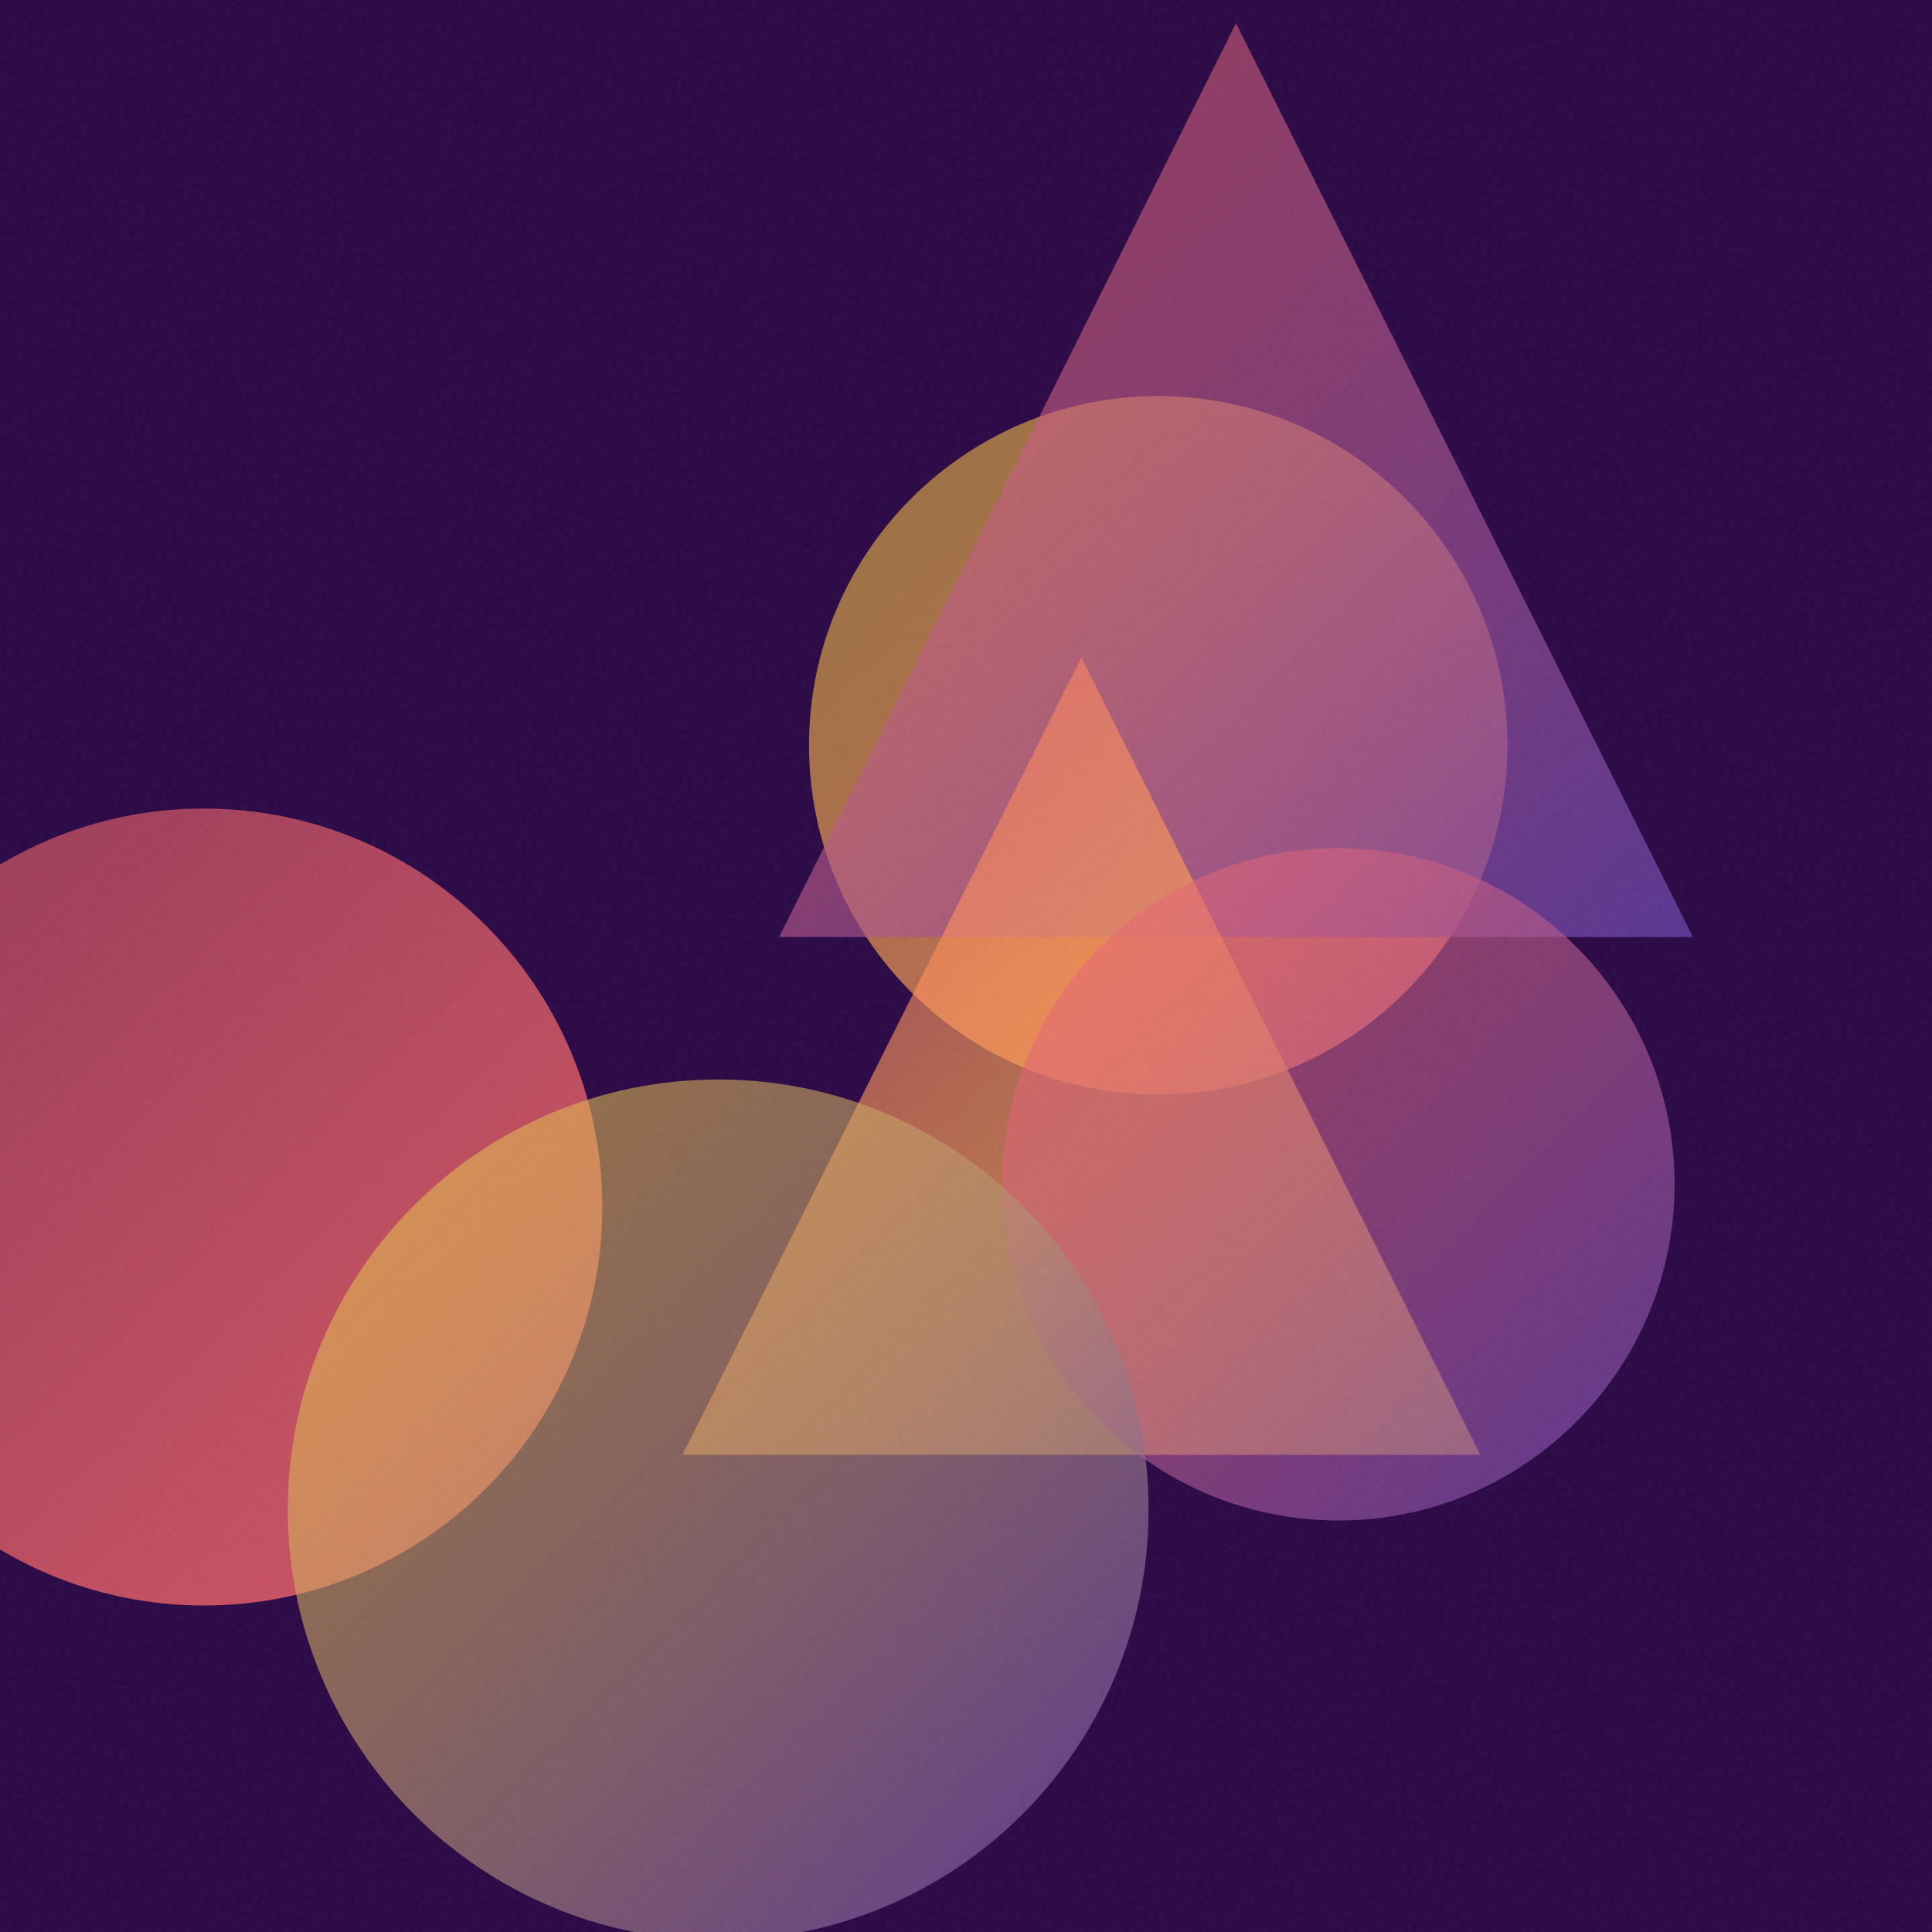
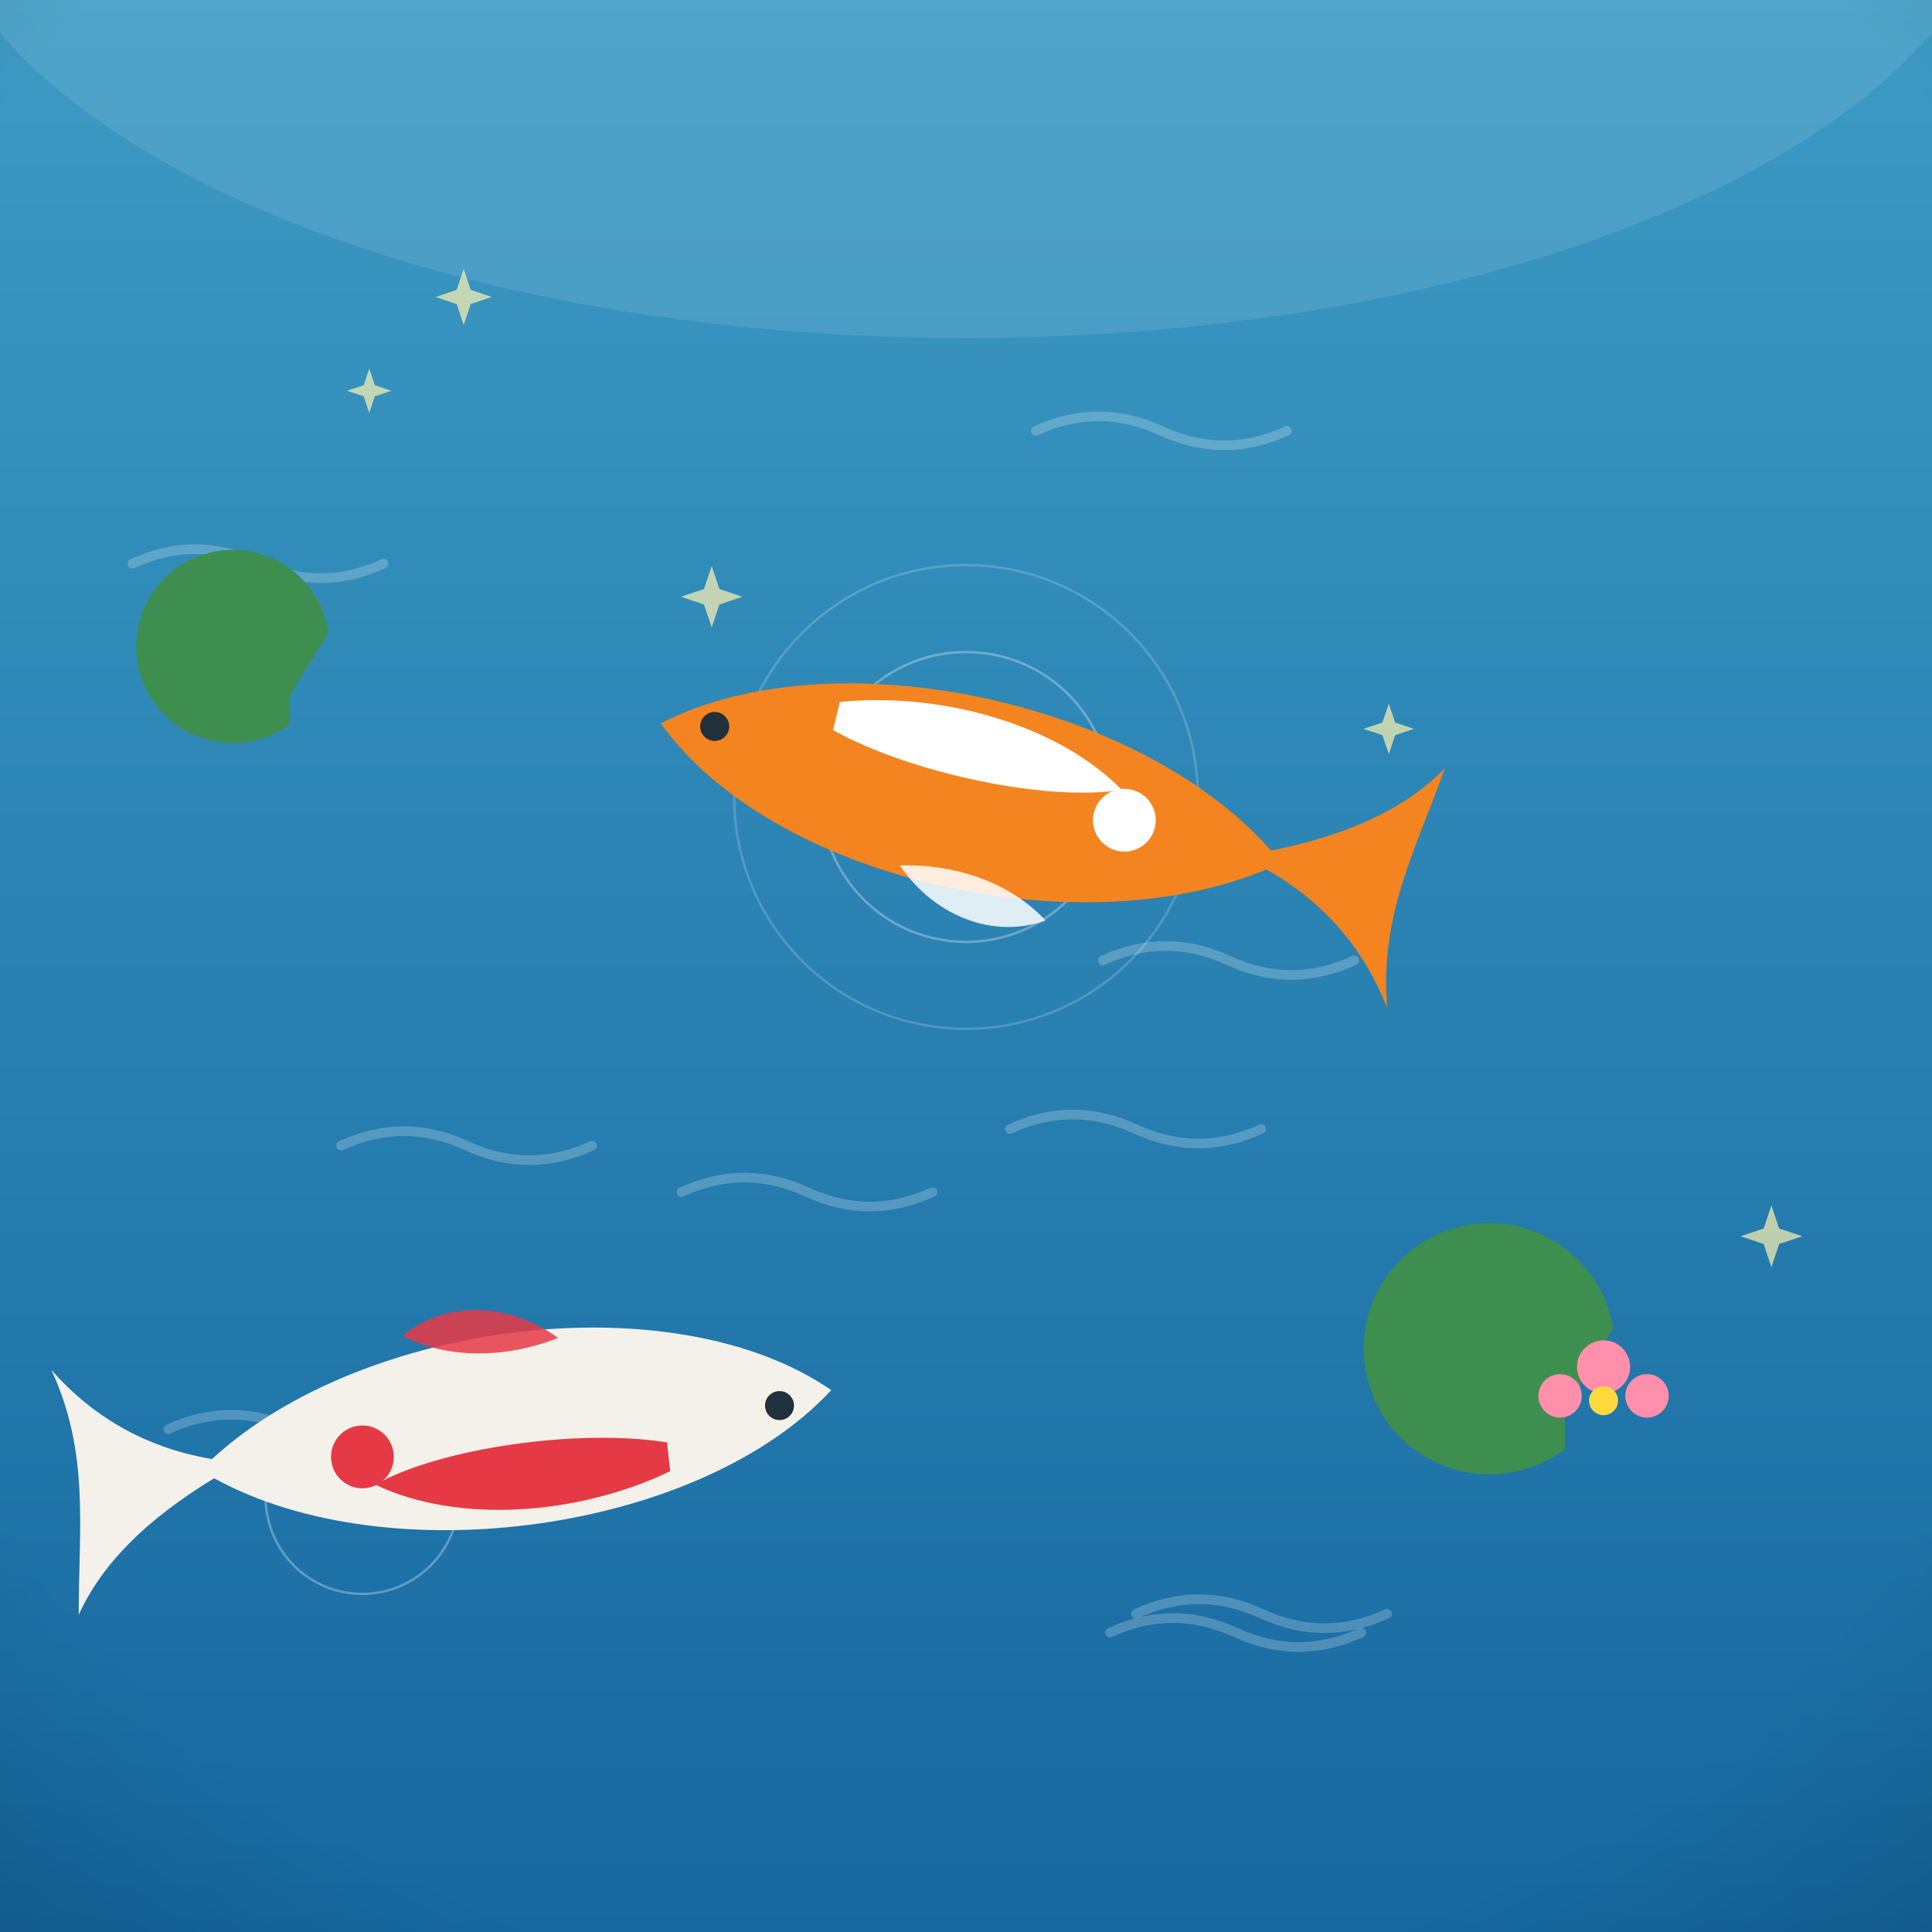
- <svg xmlns="http://www.w3.org/2000/svg" viewBox="0 0 400 400">
+ <svg xmlns="http://www.w3.org/2000/svg" viewBox="0 0 800 800">
  <defs>
-     <linearGradient id="g0" x1="-40.3" y1="167.4" x2="124.7" y2="332.4" gradientUnits="userSpaceOnUse">
-       <stop offset="0" stop-color="#FF6B6B" stop-opacity="0.5" />
-       <stop offset="1" stop-color="#FF6B6B" stop-opacity="0.8" />
+     <linearGradient id="sky" x1="0" y1="0" x2="0" y2="1">
+       <stop offset="0" stop-color="#0b1026" />
+       <stop offset="0.55" stop-color="#1d2b53" />
+       <stop offset="1" stop-color="#415a8f" />
    </linearGradient>
-     <linearGradient id="g1" x1="167.5" y1="81.9" x2="312.2" y2="226.6" gradientUnits="userSpaceOnUse">
-       <stop offset="0" stop-color="#FFD93D" stop-opacity="0.5" />
-       <stop offset="1" stop-color="#FF6B6B" stop-opacity="0.8" />
+     <radialGradient id="sunG" cx="0.38" cy="0.35" r="0.9">
+       <stop offset="0" stop-color="#fff3b0" />
+       <stop offset="1" stop-color="#ffb703" />
+     </radialGradient>
+     <linearGradient id="ground" x1="0" y1="0" x2="0" y2="1">
+       <stop offset="0" stop-color="#69b06f" />
+       <stop offset="1" stop-color="#3c7a44" />
    </linearGradient>
-     <linearGradient id="g2" x1="161.3" y1="4.8" x2="350.5" y2="194.0" gradientUnits="userSpaceOnUse">
-       <stop offset="0" stop-color="#FF6B6B" stop-opacity="0.5" />
-       <stop offset="1" stop-color="#6441A5" stop-opacity="0.8" />
+     <linearGradient id="sea" x1="0" y1="0" x2="0" y2="1">
+       <stop offset="0" stop-color="#3d9bc4" />
+       <stop offset="1" stop-color="#1668a0" />
    </linearGradient>
-     <linearGradient id="g3" x1="141.3" y1="136.1" x2="306.5" y2="301.2" gradientUnits="userSpaceOnUse">
-       <stop offset="0" stop-color="#FF6B6B" stop-opacity="0.5" />
-       <stop offset="1" stop-color="#FFD93D" stop-opacity="0.8" />
+     <linearGradient id="shade" x1="0" y1="0" x2="0" y2="1">
+       <stop offset="0" stop-color="#ffffff" stop-opacity="0.20" />
+       <stop offset="0.5" stop-color="#ffffff" stop-opacity="0" />
+       <stop offset="1" stop-color="#000000" stop-opacity="0.16" />
    </linearGradient>
-     <linearGradient id="g4" x1="207.4" y1="175.6" x2="346.7" y2="314.9" gradientUnits="userSpaceOnUse">
-       <stop offset="0" stop-color="#FF6B6B" stop-opacity="0.5" />
-       <stop offset="1" stop-color="#6441A5" stop-opacity="0.8" />
-     </linearGradient>
-     <linearGradient id="g5" x1="59.7" y1="223.5" x2="237.8" y2="401.7" gradientUnits="userSpaceOnUse">
-       <stop offset="0" stop-color="#FFD93D" stop-opacity="0.5" />
-       <stop offset="1" stop-color="#6441A5" stop-opacity="0.8" />
-     </linearGradient>
-     <filter id="n">
-       <feTurbulence type="fractalNoise" baseFrequency="0.9" numOctaves="2" stitchTiles="stitch" />
-       <feColorMatrix type="saturate" values="0" />
-     </filter>
+     <radialGradient id="vig" cx="0.5" cy="0.42" r="0.85">
+       <stop offset="0.72" stop-color="#000000" stop-opacity="0" />
+       <stop offset="1" stop-color="#000000" stop-opacity="0.20" />
+     </radialGradient>
  </defs>
-   <rect width="400" height="400" fill="#2a0845" />
-   <circle cx="42.2" cy="249.9" r="82.5" fill="url(#g0)" />
-   <circle cx="239.8" cy="154.3" r="72.3" fill="url(#g1)" />
-   <path d="M 255.9 4.8 L 350.5 194.0 L 161.3 194.0 Z" fill="url(#g2)" />
-   <path d="M 223.9 136.1 L 306.5 301.2 L 141.3 301.2 Z" fill="url(#g3)" />
-   <circle cx="277.1" cy="245.2" r="69.6" fill="url(#g4)" />
-   <circle cx="148.7" cy="312.6" r="89.1" fill="url(#g5)" />
-   <rect width="400" height="400" filter="url(#n)" opacity="0.05" />
+   <rect width="800" height="800" fill="url(#sea)" />
+   <ellipse cx="400" cy="-60" rx="430" ry="200" fill="#ffffff" opacity="0.10" />
+   <path d="M 141.2 474.4 q 26 -12 52 0 q 26 12 52 0" fill="none" stroke="#ffffff" stroke-width="4" stroke-linecap="round" opacity="0.22" />
+   <path d="M 282.2 493.6 q 26 -12 52 0 q 26 12 52 0" fill="none" stroke="#ffffff" stroke-width="4" stroke-linecap="round" opacity="0.22" />
+   <path d="M 428.9 178.4 q 26 -12 52 0 q 26 12 52 0" fill="none" stroke="#ffffff" stroke-width="4" stroke-linecap="round" opacity="0.22" />
+   <path d="M 456.7 397.7 q 26 -12 52 0 q 26 12 52 0" fill="none" stroke="#ffffff" stroke-width="4" stroke-linecap="round" opacity="0.22" />
+   <path d="M 69.7 591.8 q 26 -12 52 0 q 26 12 52 0" fill="none" stroke="#ffffff" stroke-width="4" stroke-linecap="round" opacity="0.22" />
+   <path d="M 470.4 668.2 q 26 -12 52 0 q 26 12 52 0" fill="none" stroke="#ffffff" stroke-width="4" stroke-linecap="round" opacity="0.22" />
+   <path d="M 459.7 676 q 26 -12 52 0 q 26 12 52 0" fill="none" stroke="#ffffff" stroke-width="4" stroke-linecap="round" opacity="0.22" />
+   <path d="M 54.8 233.4 q 26 -12 52 0 q 26 12 52 0" fill="none" stroke="#ffffff" stroke-width="4" stroke-linecap="round" opacity="0.22" />
+   <path d="M 418.2 467.5 q 26 -12 52 0 q 26 12 52 0" fill="none" stroke="#ffffff" stroke-width="4" stroke-linecap="round" opacity="0.22" />
+   <path d="M 152.9 152.6 L 155.2 159.5 L 162.1 161.8 L 155.2 164.1 L 152.9 171 L 150.6 164.1 L 143.7 161.8 L 150.6 159.5 Z" fill="#fff3b0" opacity="0.7" />
+   <path d="M 733.5 499.1 L 736.7 508.7 L 746.3 511.9 L 736.7 515.1 L 733.5 524.7 L 730.3 515.1 L 720.7 511.9 L 730.3 508.7 Z" fill="#fff3b0" opacity="0.7" />
+   <path d="M 192 111.3 L 194.9 120 L 203.6 123 L 194.9 125.9 L 192 134.6 L 189.1 125.9 L 180.4 123 L 189.1 120 Z" fill="#fff3b0" opacity="0.7" />
+   <path d="M 575.1 291.4 L 577.7 299.2 L 585.5 301.8 L 577.7 304.4 L 575.1 312.3 L 572.4 304.4 L 564.6 301.8 L 572.4 299.2 Z" fill="#fff3b0" opacity="0.7" />
+   <path d="M 294.7 234.4 L 297.9 243.9 L 307.4 247.1 L 297.9 250.3 L 294.7 259.8 L 291.5 250.3 L 282 247.1 L 291.5 243.9 Z" fill="#fff3b0" opacity="0.7" />
+   <g transform="translate(400 0) scale(1 1) translate(-400 0)">
+     <g fill="none" stroke="#ffffff" opacity="0.3">
+       <circle cx="400" cy="330" r="60" />
+       <circle cx="400" cy="330" r="96" opacity="0.6" />
+       <circle cx="150" cy="620" r="40" />
+     </g>
+     <g transform="translate(400 330) rotate(13.55604)">
+       <path d="M -130 0 C -70 -52 60 -56 128 -8 C 158 -22 178 -38 190 -58 C 186 -22 178 8 190 44 C 176 24 156 8 128 0 C 60 50 -70 52 -130 0 Z" fill="#f4841f" />
+       <path d="M -60 -26 C -20 -40 30 -38 62 -18 C 34 -6 -24 -4 -60 -14 Z" fill="#ffffff" />
+       <circle cx="66" cy="-6" r="13" fill="#ffffff" />
+       <circle cx="-108" cy="-4" r="6" fill="#20303c" />
+       <path d="M -20 34 C 0 52 26 54 44 42 C 26 30 2 28 -20 34 Z" fill="#ffffff" opacity="0.85" />
+     </g>
+     <g transform="translate(215 590) rotate(173.6473)">
+       <path d="M -130 0 C -70 -52 60 -56 128 -8 C 158 -22 178 -38 190 -58 C 186 -22 178 8 190 44 C 176 24 156 8 128 0 C 60 50 -70 52 -130 0 Z" fill="#f4f1ea" />
+       <path d="M -60 -26 C -20 -40 30 -38 62 -18 C 34 -6 -24 -4 -60 -14 Z" fill="#e63946" />
+       <circle cx="66" cy="-6" r="13" fill="#e63946" />
+       <circle cx="-108" cy="-4" r="6" fill="#20303c" />
+       <path d="M -20 34 C 0 52 26 54 44 42 C 26 30 2 28 -20 34 Z" fill="#e63946" opacity="0.85" />
+     </g>
+     <g fill="#3e8e4f">
+       <path d="M648 600 a52 52 0 1 1 20 -50 l -20 34 Z" />
+       <path d="M120 300 a40 40 0 1 1 16 -38 l -16 26 Z" />
+     </g>
+     <g fill="#ff8fab">
+       <circle cx="664" cy="566" r="11" />
+       <circle cx="646" cy="578" r="9" />
+       <circle cx="682" cy="578" r="9" />
+       <circle cx="664" cy="580" r="6" fill="#ffd93d" />
+     </g>
+   </g>
+   <rect width="800" height="800" fill="url(#vig)" />
</svg>
